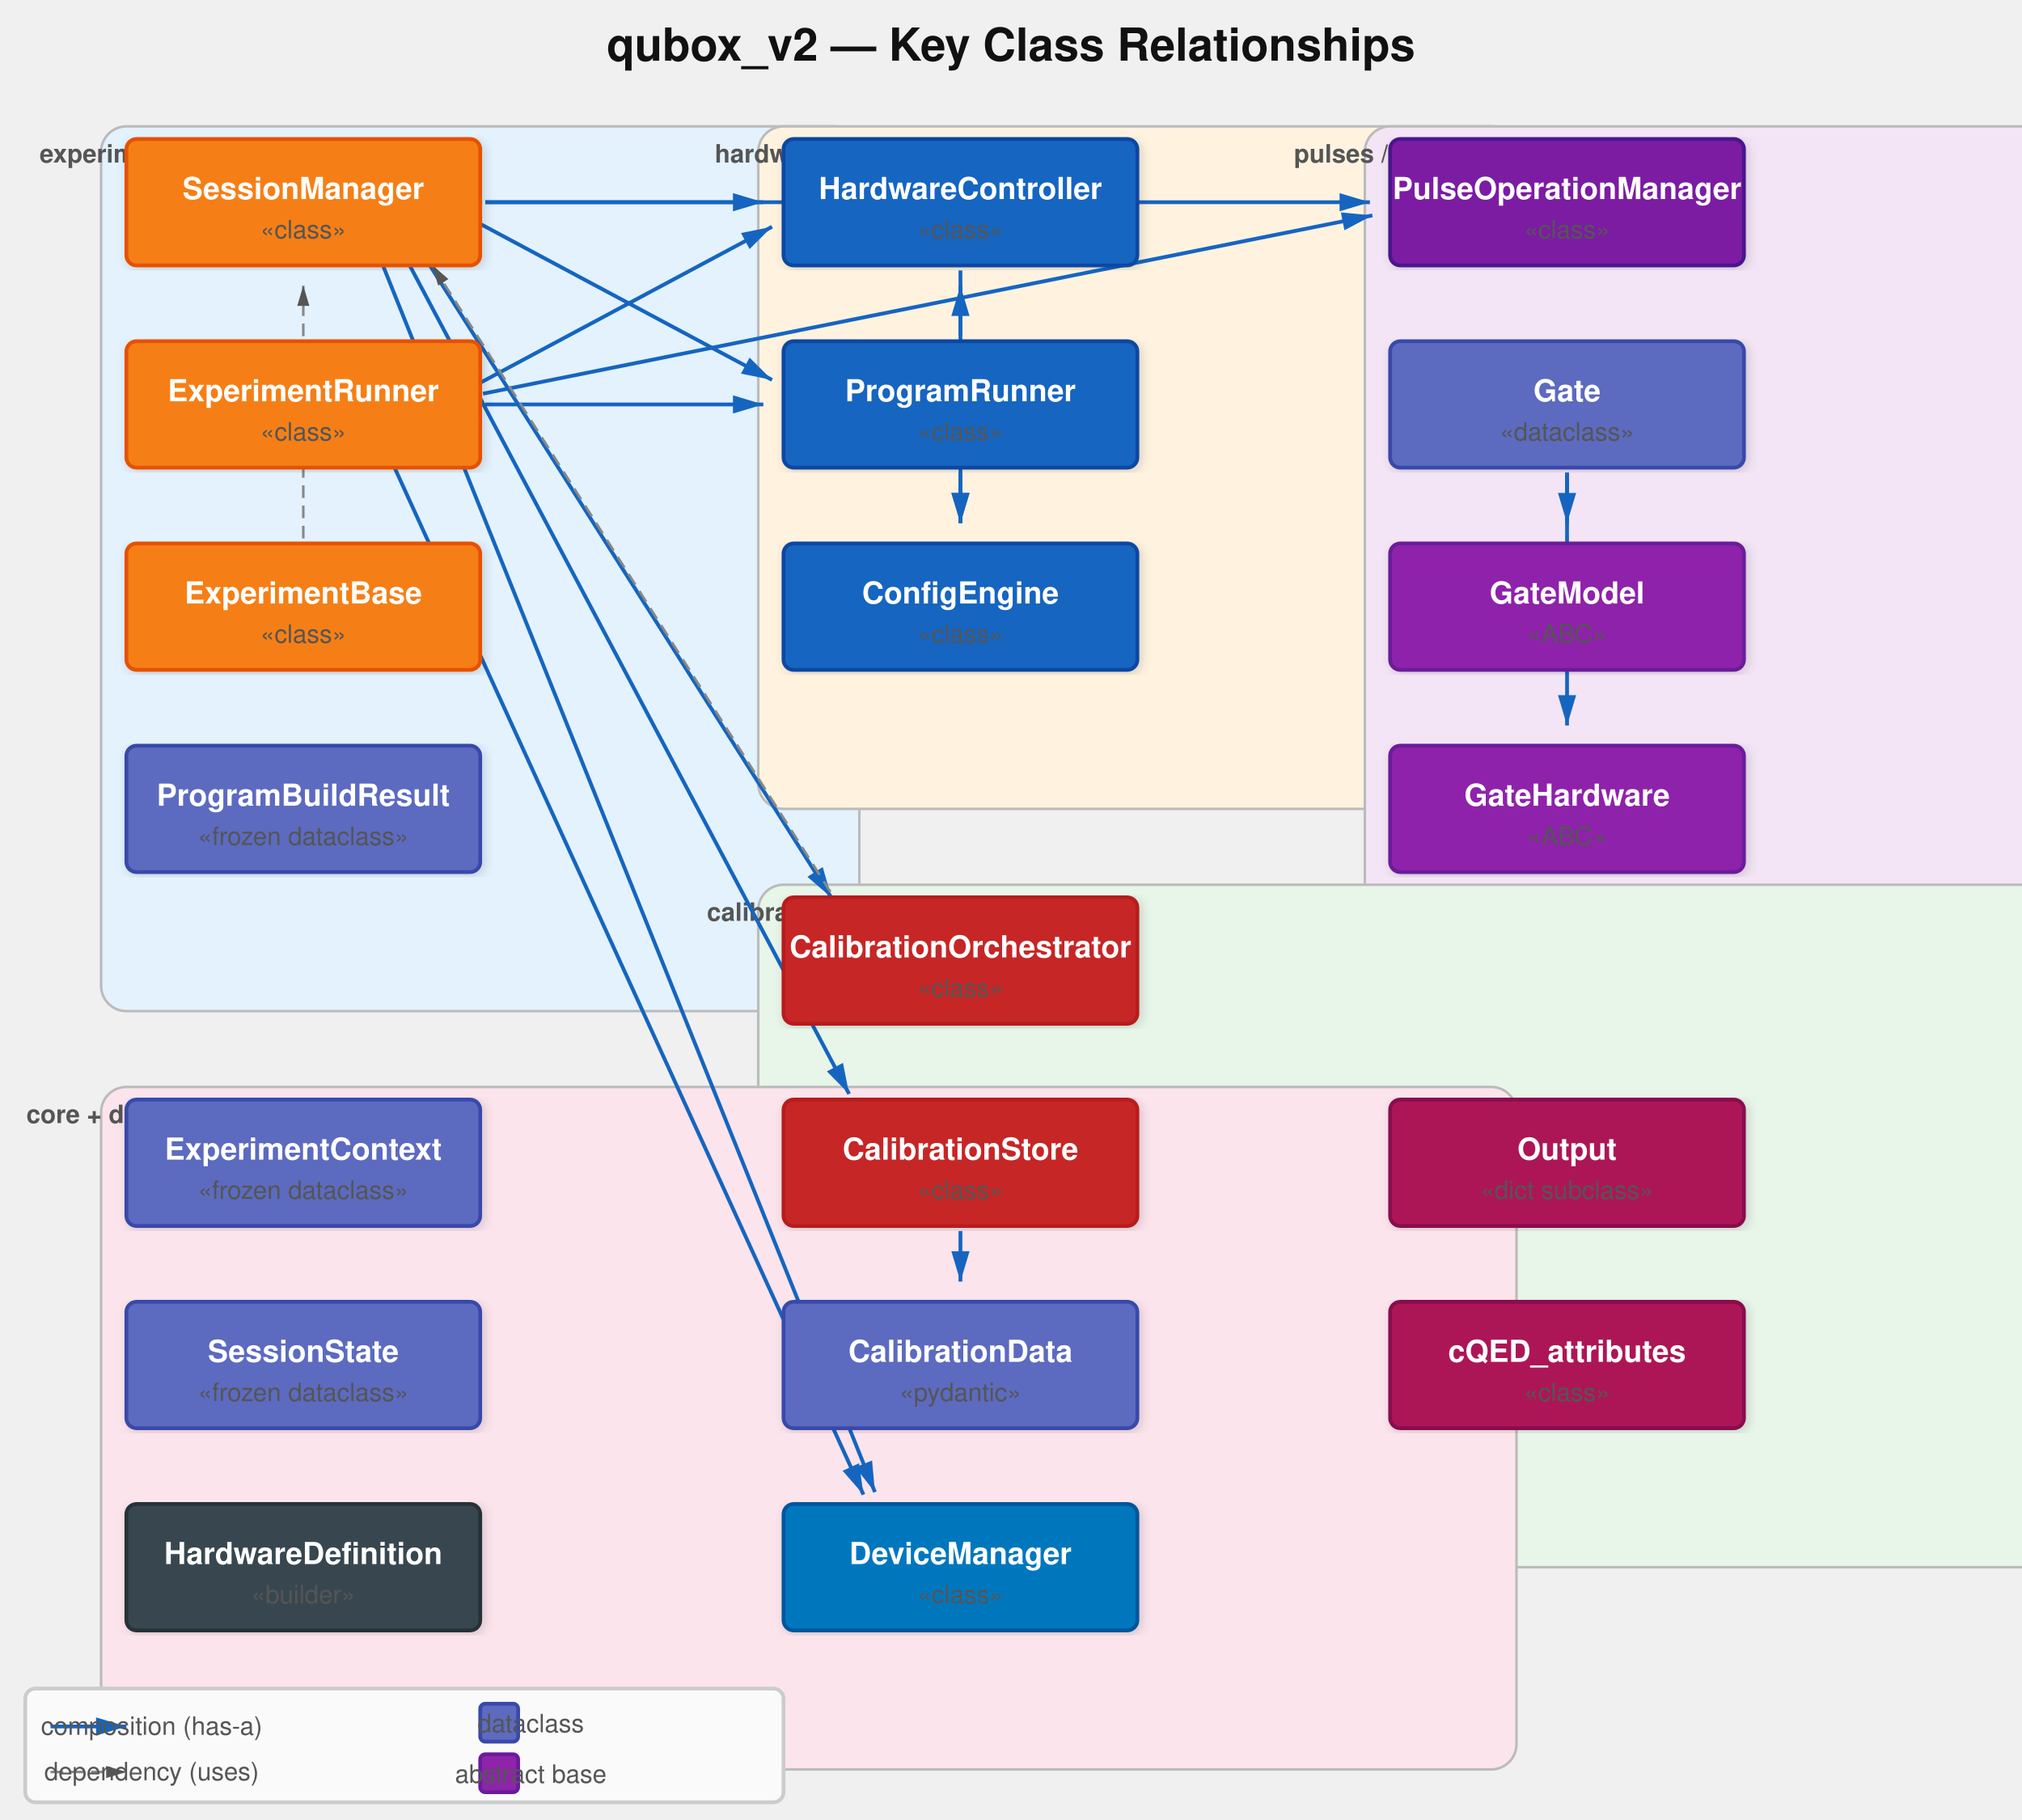
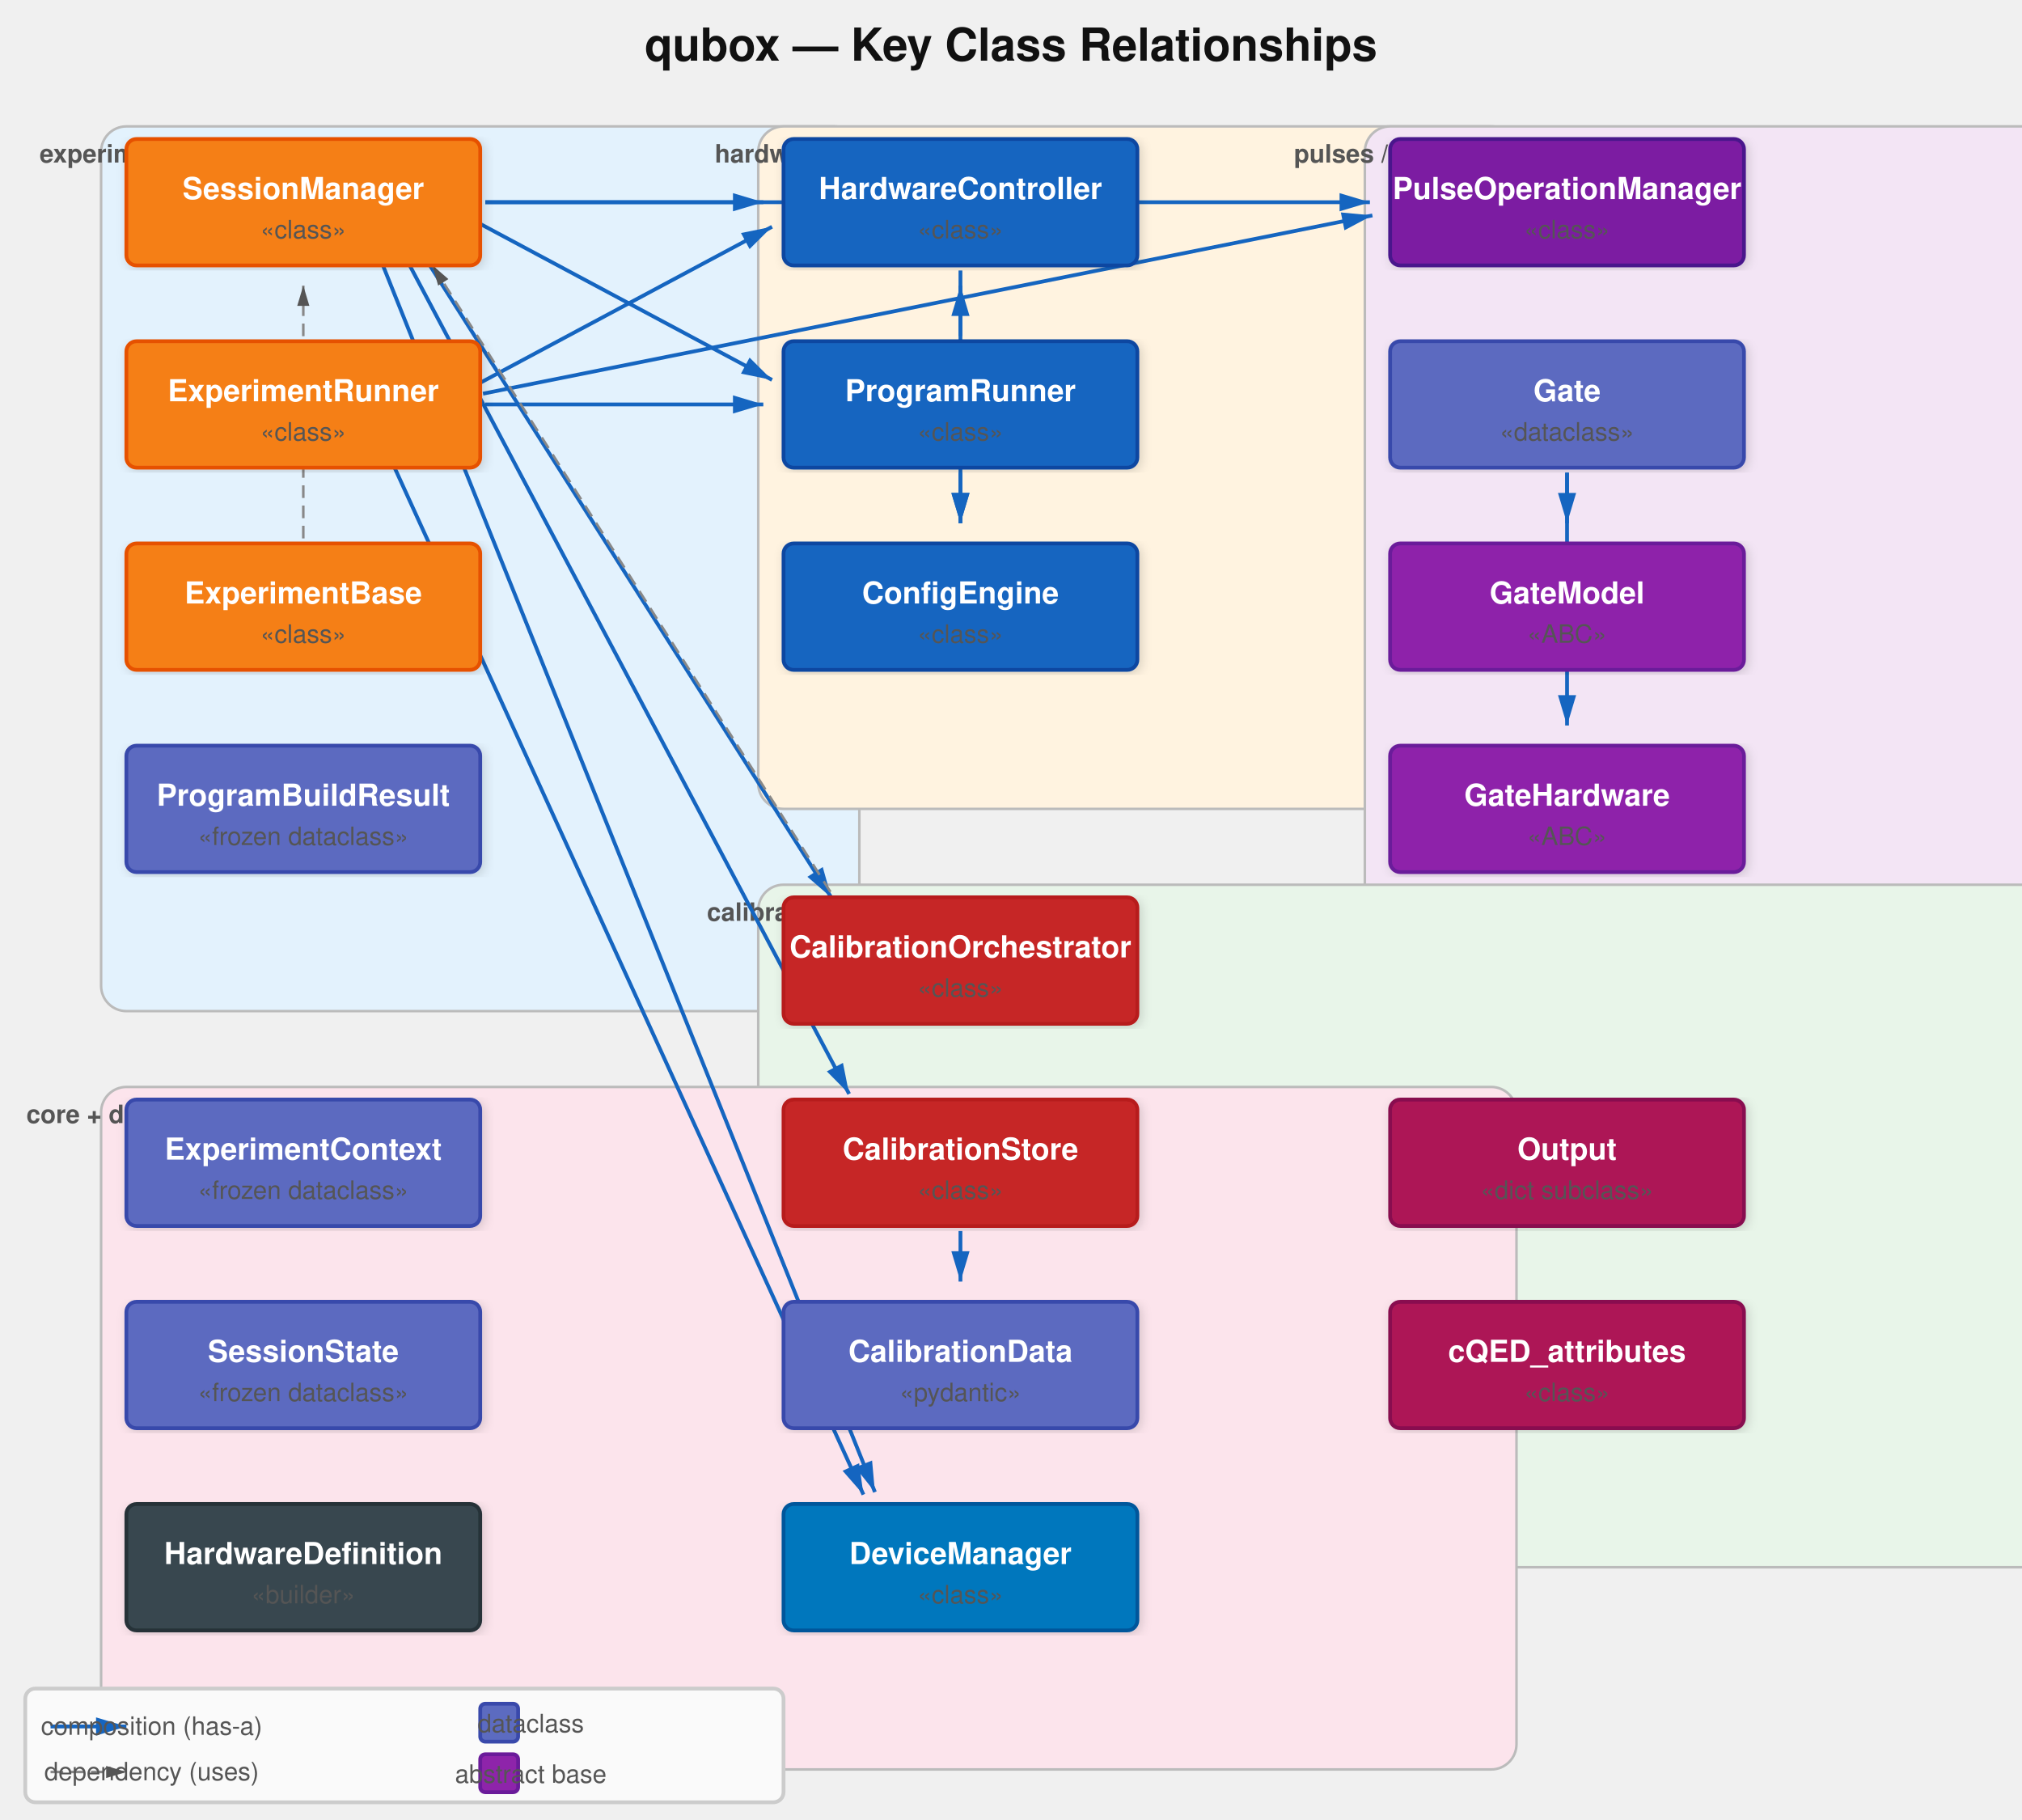
<svg xmlns="http://www.w3.org/2000/svg" width="800" height="720" viewBox="0 0 800 720" font-family="Segoe UI, Helvetica, Arial, sans-serif">
  <style>
    text { font-size: 13px; fill: #222; }
    .title { font-size: 18px; font-weight: bold; fill: #111; }
    .subtitle { font-size: 12px; fill: #666; }
    .node-label { font-size: 12px; fill: #fff; font-weight: 600; text-anchor: middle; dominant-baseline: central; }
    .node-label-dark { font-size: 12px; fill: #222; font-weight: 600; text-anchor: middle; dominant-baseline: central; }
    .small-label { font-size: 10px; fill: #555; text-anchor: middle; dominant-baseline: central; }
    .edge { stroke-width: 1.5; fill: none; }
    .edge-cycle { stroke-width: 2; fill: none; stroke-dasharray: 6,3; }
    .metric { font-size: 10px; fill: #888; text-anchor: middle; }
  </style>
  <defs>
    <marker id="arrow" viewBox="0 0 10 6" refX="10" refY="3" markerWidth="8" markerHeight="6" orient="auto">
      <path d="M0,0 L10,3 L0,6 Z" fill="#555" />
    </marker>
    <marker id="arrow-red" viewBox="0 0 10 6" refX="10" refY="3" markerWidth="8" markerHeight="6" orient="auto">
      <path d="M0,0 L10,3 L0,6 Z" fill="#d32f2f" />
    </marker>
    <marker id="arrow-orange" viewBox="0 0 10 6" refX="10" refY="3" markerWidth="8" markerHeight="6" orient="auto">
      <path d="M0,0 L10,3 L0,6 Z" fill="#e65100" />
    </marker>
    <marker id="arrow-green" viewBox="0 0 10 6" refX="10" refY="3" markerWidth="8" markerHeight="6" orient="auto">
      <path d="M0,0 L10,3 L0,6 Z" fill="#2e7d32" />
    </marker>
    <marker id="arrow-blue" viewBox="0 0 10 6" refX="10" refY="3" markerWidth="8" markerHeight="6" orient="auto">
      <path d="M0,0 L10,3 L0,6 Z" fill="#1565c0" />
    </marker>
    <filter id="shadow" x="-4%" y="-4%" width="108%" height="108%">
      <feDropShadow dx="1" dy="1" stdDeviation="2" flood-opacity="0.15" />
    </filter>
  </defs>
-   <text x="400" y="24" class="title" text-anchor="middle">qubox_v2 — Key Class Relationships</text>
+   <text x="400" y="24" class="title" text-anchor="middle">qubox — Key Class Relationships</text>
  <rect x="40" y="50" width="300" height="350" rx="10" fill="#e3f2fd" stroke="#bbb" stroke-width="1" opacity="1.0" />
  <text x="45" y="62" class="small-label" text-anchor="start" fill="#555" font-weight="bold">experiments</text>
  <rect x="300" y="50" width="300" height="270" rx="10" fill="#fff3e0" stroke="#bbb" stroke-width="1" opacity="1.0" />
  <text x="305" y="62" class="small-label" text-anchor="start" fill="#555" font-weight="bold">hardware</text>
  <rect x="540" y="50" width="300" height="350" rx="10" fill="#f3e5f5" stroke="#bbb" stroke-width="1" opacity="1.0" />
  <text x="545" y="62" class="small-label" text-anchor="start" fill="#555" font-weight="bold">pulses / gates</text>
  <rect x="300" y="350" width="540" height="270" rx="10" fill="#e8f5e9" stroke="#bbb" stroke-width="1" opacity="1.0" />
  <text x="305" y="362" class="small-label" text-anchor="start" fill="#555" font-weight="bold">calibration</text>
  <rect x="40" y="430" width="560" height="270" rx="10" fill="#fce4ec" stroke="#bbb" stroke-width="1" opacity="1.0" />
  <text x="45" y="442" class="small-label" text-anchor="start" fill="#555" font-weight="bold">core + devices</text>
  <line x1="192.0" y1="80.0" x2="302.0" y2="80.0" stroke="#1565c0" class="edge" marker-end="url(#arrow-blue)" />
  <line x1="188.816" y1="87.94" x2="305.449" y2="150.295" stroke="#1565c0" class="edge" marker-end="url(#arrow-blue)" />
  <line x1="192.0" y1="80.0" x2="542.0" y2="80.0" stroke="#1565c0" class="edge" marker-end="url(#arrow-blue)" />
  <line x1="160.657" y1="102.283" x2="335.955" y2="432.765" stroke="#1565c0" class="edge" marker-end="url(#arrow-blue)" />
  <line x1="167.155" y1="100.404" x2="328.915" y2="355.062" stroke="#1565c0" class="edge" marker-end="url(#arrow-blue)" />
  <line x1="151.235" y1="104.327" x2="346.162" y2="590.267" stroke="#1565c0" class="edge" marker-end="url(#arrow-blue)" />
  <line x1="188.816" y1="152.06" x2="305.449" y2="89.705" stroke="#1565c0" class="edge" marker-end="url(#arrow-blue)" />
  <line x1="192.0" y1="160.0" x2="302.0" y2="160.0" stroke="#1565c0" class="edge" marker-end="url(#arrow-blue)" />
  <line x1="191.096" y1="155.734" x2="542.98" y2="85.214" stroke="#1565c0" class="edge" marker-end="url(#arrow-blue)" />
  <line x1="155.428" y1="183.505" x2="341.62" y2="591.271" stroke="#1565c0" class="edge" marker-end="url(#arrow-blue)" />
  <line x1="120.0" y1="213.0" x2="120.0" y2="113.0" stroke="#888" stroke-dasharray="5,3" stroke-width="1" marker-end="url(#arrow)" />
  <line x1="332.845" y1="359.596" x2="171.085" y2="104.938" stroke="#888" stroke-dasharray="5,3" stroke-width="1" marker-end="url(#arrow)" />
  <line x1="380.0" y1="133.0" x2="380.0" y2="113.0" stroke="#1565c0" class="edge" marker-end="url(#arrow-blue)" />
  <line x1="380.0" y1="187.0" x2="380.0" y2="207.0" stroke="#1565c0" class="edge" marker-end="url(#arrow-blue)" />
  <line x1="380.0" y1="107.0" x2="380.0" y2="207.0" stroke="#1565c0" class="edge" marker-end="url(#arrow-blue)" />
  <line x1="620.0" y1="187.0" x2="620.0" y2="207.0" stroke="#1565c0" class="edge" marker-end="url(#arrow-blue)" />
  <line x1="620.0" y1="187.0" x2="620.0" y2="287.0" stroke="#1565c0" class="edge" marker-end="url(#arrow-blue)" />
  <line x1="380.0" y1="487.0" x2="380.0" y2="507.0" stroke="#1565c0" class="edge" marker-end="url(#arrow-blue)" />
  <rect x="50.0" y="55.0" width="140" height="50" rx="4" fill="#f57f17" stroke="#e65100" stroke-width="1.5" opacity="1.0" filter="url(#shadow)" />
  <text x="120" y="76" class="node-label" font-size="10px">SessionManager</text>
  <text x="120" y="92" class="small-label" fill="#ddd" font-size="9px">«class»</text>
  <rect x="50.0" y="135.0" width="140" height="50" rx="4" fill="#f57f17" stroke="#e65100" stroke-width="1.5" opacity="1.0" filter="url(#shadow)" />
  <text x="120" y="156" class="node-label" font-size="10px">ExperimentRunner</text>
  <text x="120" y="172" class="small-label" fill="#ddd" font-size="9px">«class»</text>
  <rect x="50.0" y="215.0" width="140" height="50" rx="4" fill="#f57f17" stroke="#e65100" stroke-width="1.5" opacity="1.0" filter="url(#shadow)" />
  <text x="120" y="236" class="node-label" font-size="10px">ExperimentBase</text>
  <text x="120" y="252" class="small-label" fill="#ddd" font-size="9px">«class»</text>
  <rect x="50.0" y="295.0" width="140" height="50" rx="4" fill="#5c6bc0" stroke="#3949ab" stroke-width="1.5" opacity="1.0" filter="url(#shadow)" />
  <text x="120" y="316" class="node-label" font-size="10px">ProgramBuildResult</text>
  <text x="120" y="332" class="small-label" fill="#ddd" font-size="9px">«frozen dataclass»</text>
  <rect x="310.0" y="55.0" width="140" height="50" rx="4" fill="#1565c0" stroke="#0d47a1" stroke-width="1.5" opacity="1.0" filter="url(#shadow)" />
  <text x="380" y="76" class="node-label" font-size="10px">HardwareController</text>
  <text x="380" y="92" class="small-label" fill="#ddd" font-size="9px">«class»</text>
  <rect x="310.0" y="135.0" width="140" height="50" rx="4" fill="#1565c0" stroke="#0d47a1" stroke-width="1.5" opacity="1.0" filter="url(#shadow)" />
  <text x="380" y="156" class="node-label" font-size="10px">ProgramRunner</text>
  <text x="380" y="172" class="small-label" fill="#ddd" font-size="9px">«class»</text>
  <rect x="310.0" y="215.0" width="140" height="50" rx="4" fill="#1565c0" stroke="#0d47a1" stroke-width="1.5" opacity="1.0" filter="url(#shadow)" />
  <text x="380" y="236" class="node-label" font-size="10px">ConfigEngine</text>
  <text x="380" y="252" class="small-label" fill="#ddd" font-size="9px">«class»</text>
  <rect x="550.0" y="55.0" width="140" height="50" rx="4" fill="#7b1fa2" stroke="#4a148c" stroke-width="1.5" opacity="1.0" filter="url(#shadow)" />
  <text x="620" y="76" class="node-label" font-size="10px">PulseOperationManager</text>
  <text x="620" y="92" class="small-label" fill="#ddd" font-size="9px">«class»</text>
  <rect x="550.0" y="135.0" width="140" height="50" rx="4" fill="#5c6bc0" stroke="#3949ab" stroke-width="1.5" opacity="1.0" filter="url(#shadow)" />
  <text x="620" y="156" class="node-label" font-size="10px">Gate</text>
  <text x="620" y="172" class="small-label" fill="#ddd" font-size="9px">«dataclass»</text>
  <rect x="550.0" y="215.0" width="140" height="50" rx="4" fill="#8e24aa" stroke="#6a1b9a" stroke-width="1.5" opacity="1.0" filter="url(#shadow)" />
  <text x="620" y="236" class="node-label" font-size="10px">GateModel</text>
  <text x="620" y="252" class="small-label" fill="#ddd" font-size="9px">«ABC»</text>
  <rect x="550.0" y="295.0" width="140" height="50" rx="4" fill="#8e24aa" stroke="#6a1b9a" stroke-width="1.5" opacity="1.0" filter="url(#shadow)" />
  <text x="620" y="316" class="node-label" font-size="10px">GateHardware</text>
  <text x="620" y="332" class="small-label" fill="#ddd" font-size="9px">«ABC»</text>
  <rect x="310.0" y="355.0" width="140" height="50" rx="4" fill="#c62828" stroke="#b71c1c" stroke-width="1.5" opacity="1.0" filter="url(#shadow)" />
  <text x="380" y="376" class="node-label" font-size="10px">CalibrationOrchestrator</text>
  <text x="380" y="392" class="small-label" fill="#ddd" font-size="9px">«class»</text>
  <rect x="310.0" y="435.0" width="140" height="50" rx="4" fill="#c62828" stroke="#b71c1c" stroke-width="1.5" opacity="1.0" filter="url(#shadow)" />
  <text x="380" y="456" class="node-label" font-size="10px">CalibrationStore</text>
  <text x="380" y="472" class="small-label" fill="#ddd" font-size="9px">«class»</text>
  <rect x="310.0" y="515.0" width="140" height="50" rx="4" fill="#5c6bc0" stroke="#3949ab" stroke-width="1.5" opacity="1.0" filter="url(#shadow)" />
  <text x="380" y="536" class="node-label" font-size="10px">CalibrationData</text>
  <text x="380" y="552" class="small-label" fill="#ddd" font-size="9px">«pydantic»</text>
  <rect x="550.0" y="435.0" width="140" height="50" rx="4" fill="#ad1457" stroke="#880e4f" stroke-width="1.5" opacity="1.0" filter="url(#shadow)" />
  <text x="620" y="456" class="node-label" font-size="10px">Output</text>
  <text x="620" y="472" class="small-label" fill="#ddd" font-size="9px">«dict subclass»</text>
  <rect x="550.0" y="515.0" width="140" height="50" rx="4" fill="#ad1457" stroke="#880e4f" stroke-width="1.5" opacity="1.0" filter="url(#shadow)" />
  <text x="620" y="536" class="node-label" font-size="10px">cQED_attributes</text>
  <text x="620" y="552" class="small-label" fill="#ddd" font-size="9px">«class»</text>
  <rect x="50.0" y="435.0" width="140" height="50" rx="4" fill="#5c6bc0" stroke="#3949ab" stroke-width="1.5" opacity="1.0" filter="url(#shadow)" />
  <text x="120" y="456" class="node-label" font-size="10px">ExperimentContext</text>
  <text x="120" y="472" class="small-label" fill="#ddd" font-size="9px">«frozen dataclass»</text>
  <rect x="50.0" y="515.0" width="140" height="50" rx="4" fill="#5c6bc0" stroke="#3949ab" stroke-width="1.5" opacity="1.0" filter="url(#shadow)" />
  <text x="120" y="536" class="node-label" font-size="10px">SessionState</text>
  <text x="120" y="552" class="small-label" fill="#ddd" font-size="9px">«frozen dataclass»</text>
  <rect x="50.0" y="595.0" width="140" height="50" rx="4" fill="#37474f" stroke="#263238" stroke-width="1.5" opacity="1.0" filter="url(#shadow)" />
  <text x="120" y="616" class="node-label" font-size="10px">HardwareDefinition</text>
  <text x="120" y="632" class="small-label" fill="#ddd" font-size="9px">«builder»</text>
  <rect x="310.0" y="595.0" width="140" height="50" rx="4" fill="#0277bd" stroke="#01579b" stroke-width="1.5" opacity="1.0" filter="url(#shadow)" />
  <text x="380" y="616" class="node-label" font-size="10px">DeviceManager</text>
  <text x="380" y="632" class="small-label" fill="#ddd" font-size="9px">«class»</text>
  <rect x="10" y="668" width="300" height="45" rx="4" fill="#fafafa" stroke="#ccc" stroke-width="1.5" opacity="1.0" />
  <line x1="20" y1="683" x2="50" y2="683" stroke="#1565c0" stroke-width="1.5" marker-end="url(#arrow-blue)" />
  <text x="60" y="684" class="small-label" text-anchor="start">composition (has-a)</text>
  <line x1="20" y1="701" x2="50" y2="701" stroke="#888" stroke-dasharray="5,3" stroke-width="1" marker-end="url(#arrow)" />
  <text x="60" y="702" class="small-label" text-anchor="start">dependency (uses)</text>
  <rect x="190" y="674" width="15" height="15" rx="2" fill="#5c6bc0" stroke="#3949ab" stroke-width="1.5" opacity="1.0" />
  <text x="210" y="683" class="small-label" text-anchor="start">dataclass</text>
  <rect x="190" y="694" width="15" height="15" rx="2" fill="#8e24aa" stroke="#6a1b9a" stroke-width="1.5" opacity="1.0" />
  <text x="210" y="703" class="small-label" text-anchor="start">abstract base</text>
</svg>
